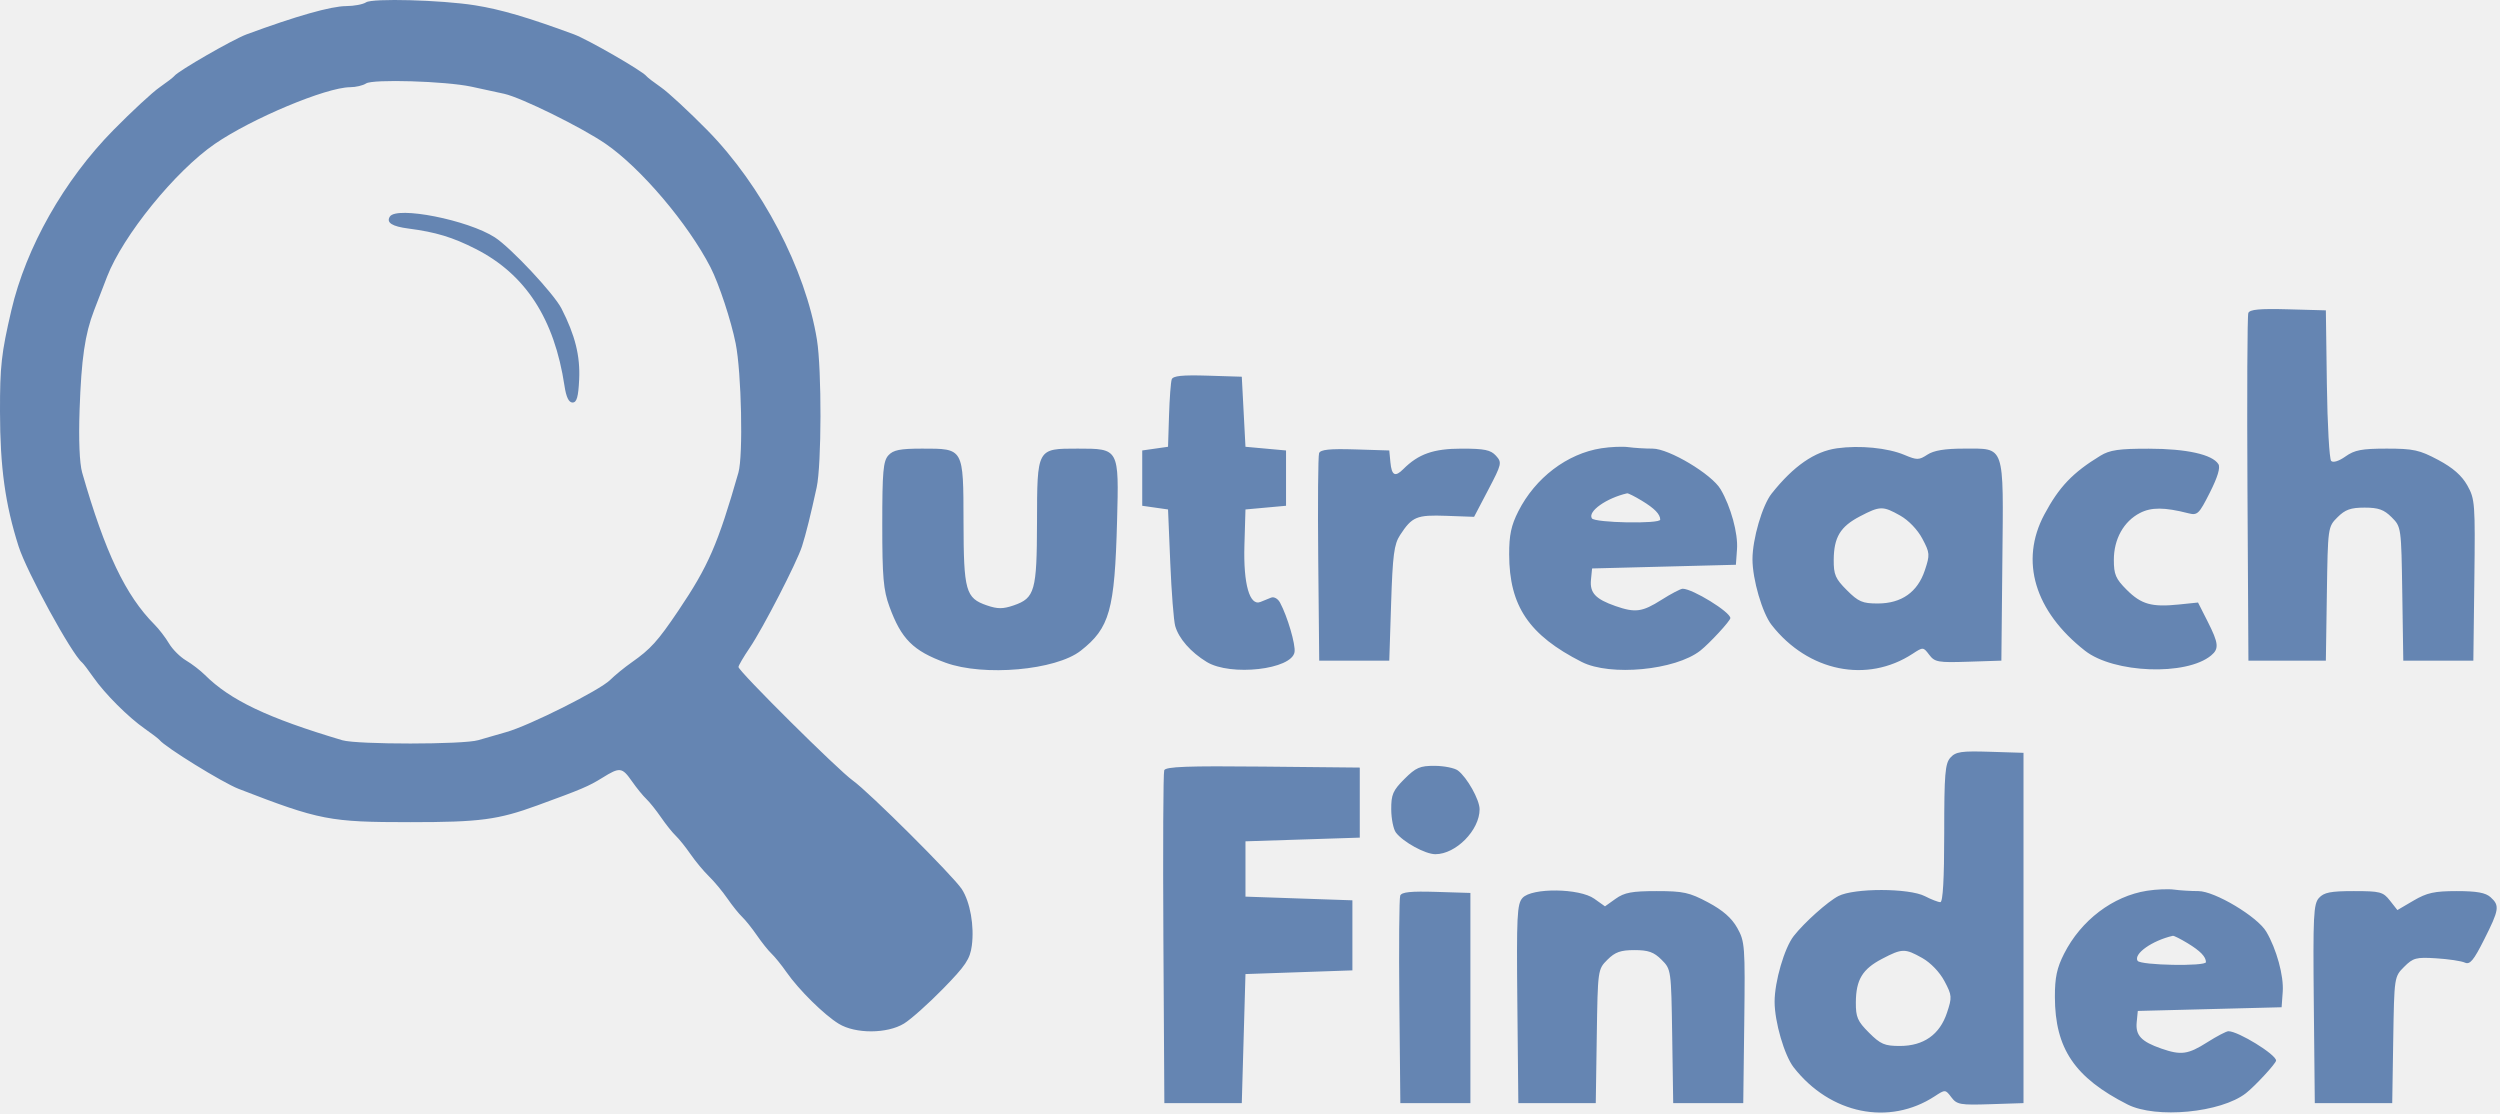
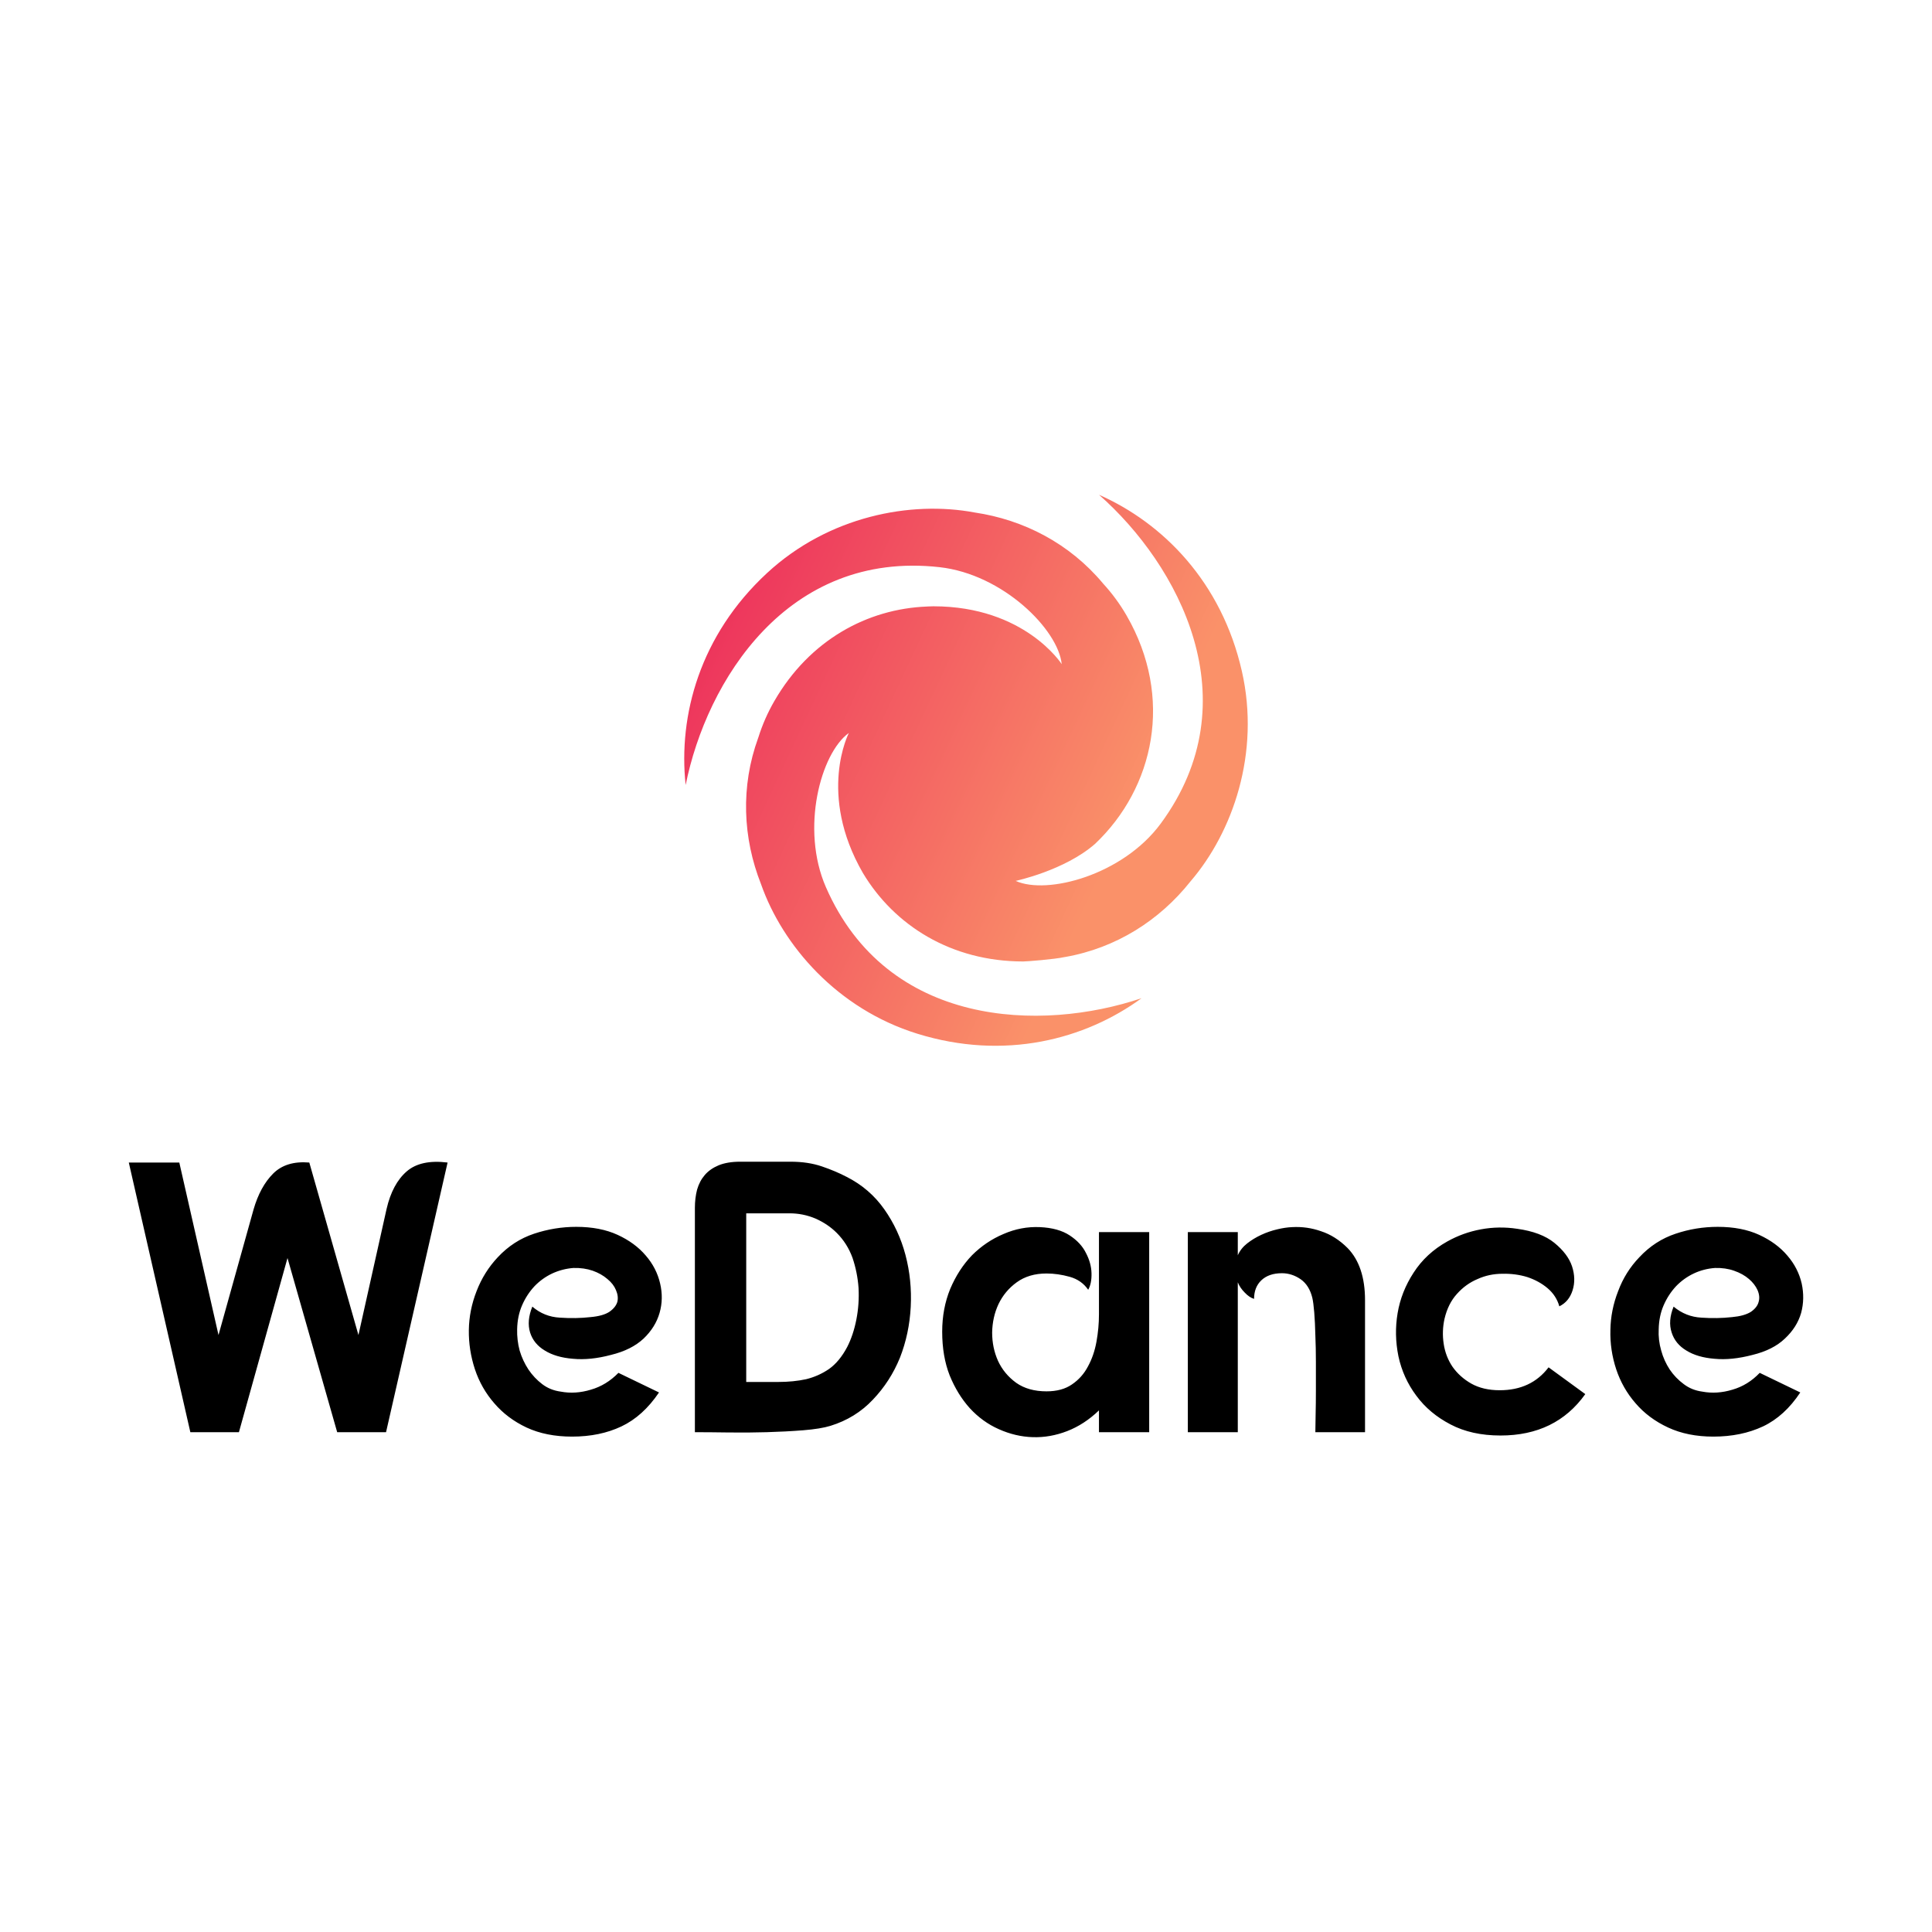
- <svg xmlns="http://www.w3.org/2000/svg" viewBox="0 0 339 151" fill="none">
-   <path fill-rule="evenodd" clip-rule="evenodd" d="M49.636 0.317C49.223 0.592 48.015 0.821 46.951 0.826C44.891 0.834 40.164 2.175 33.439 4.659C31.581 5.345 24.159 9.619 23.636 10.304C23.498 10.484 22.598 11.177 21.636 11.845C20.673 12.512 17.861 15.115 15.386 17.628C8.684 24.433 3.526 33.542 1.539 42.083C0.184 47.906 -0.01 49.634 0 55.833C0.013 63.379 0.701 68.364 2.52 74.083C3.615 77.526 9.71 88.68 11.127 89.833C11.296 89.971 11.983 90.871 12.653 91.833C14.214 94.074 17.395 97.255 19.636 98.816C20.598 99.486 21.498 100.177 21.636 100.349C22.411 101.324 30.198 106.133 32.351 106.967C43.365 111.231 44.683 111.486 55.636 111.486C65.089 111.486 67.508 111.167 72.886 109.205C78.908 107.009 79.836 106.614 81.695 105.458C84.054 103.991 84.355 104.029 85.703 105.958C86.327 106.852 87.197 107.921 87.636 108.333C88.074 108.746 88.974 109.871 89.636 110.833C90.297 111.796 91.197 112.921 91.636 113.333C92.074 113.746 92.976 114.871 93.64 115.833C94.304 116.796 95.427 118.146 96.136 118.833C96.845 119.521 97.968 120.871 98.631 121.833C99.295 122.796 100.197 123.921 100.636 124.333C101.074 124.746 101.974 125.871 102.636 126.833C103.297 127.796 104.197 128.921 104.636 129.333C105.074 129.746 105.982 130.871 106.653 131.833C108.319 134.224 111.762 137.62 113.746 138.83C116.001 140.204 120.296 140.189 122.577 138.798C123.508 138.231 125.894 136.104 127.881 134.071C130.947 130.935 131.537 130.051 131.779 128.23C132.134 125.565 131.552 122.292 130.414 120.556C129.237 118.76 117.807 107.376 115.636 105.836C113.659 104.435 100.135 91.004 100.138 90.445C100.139 90.246 100.827 89.071 101.667 87.833C103.449 85.205 108.059 76.26 108.751 74.083C109.287 72.4 109.937 69.789 110.741 66.083C111.41 63.003 111.435 50.159 110.78 46.083C109.243 36.514 103.295 25.152 95.886 17.628C93.411 15.115 90.598 12.512 89.636 11.845C88.673 11.177 87.773 10.484 87.636 10.304C87.112 9.619 79.691 5.345 77.832 4.659C71.621 2.364 67.876 1.266 64.386 0.715C59.818 -0.006 50.496 -0.258 49.636 0.317ZM63.886 11.745C65.261 12.034 67.286 12.474 68.386 12.722C70.718 13.248 78.889 17.279 82.117 19.496C86.881 22.766 93.291 30.313 96.346 36.249C97.487 38.465 99.146 43.488 99.76 46.583C100.545 50.546 100.784 61.803 100.13 64.083C97.341 73.815 96.05 76.78 91.972 82.825C89.188 86.952 88.228 88.014 85.636 89.833C84.673 90.509 83.363 91.579 82.724 92.212C81.306 93.615 71.737 98.413 68.636 99.275C67.398 99.619 65.695 100.111 64.85 100.367C62.873 100.967 48.433 100.975 46.421 100.377C36.311 97.37 31.229 94.954 27.774 91.513C27.163 90.904 26.012 90.021 25.217 89.552C24.422 89.082 23.387 88.047 22.917 87.252C22.448 86.457 21.565 85.306 20.956 84.695C17.028 80.751 14.241 74.899 11.141 64.083C10.782 62.83 10.652 59.657 10.792 55.583C11.031 48.647 11.52 45.291 12.759 42.083C13.183 40.983 13.97 38.943 14.507 37.548C16.662 31.953 23.773 23.189 29.154 19.497C34.158 16.063 44.235 11.843 47.474 11.826C48.25 11.821 49.223 11.592 49.636 11.317C50.547 10.708 60.354 11.002 63.886 11.745ZM52.859 29.377C52.356 30.19 53.156 30.701 55.386 30.991C59.097 31.475 61.372 32.164 64.499 33.753C71.263 37.191 75.178 43.229 76.547 52.333C76.775 53.85 77.13 54.583 77.636 54.583C78.206 54.583 78.421 53.838 78.534 51.469C78.687 48.268 77.991 45.469 76.138 41.838C75.115 39.833 69.284 33.603 67.111 32.193C63.465 29.827 53.765 27.911 52.859 29.377ZM304.872 42.441C304.736 42.794 304.684 53.546 304.755 66.333L304.886 89.583H310.136H315.386L315.522 80.515C315.657 71.485 315.663 71.442 316.965 70.14C318.006 69.1 318.754 68.833 320.636 68.833C322.518 68.833 323.266 69.1 324.307 70.14C325.608 71.442 325.614 71.485 325.75 80.515L325.886 89.583H330.636H335.386L335.521 78.669C335.649 68.262 335.605 67.665 334.57 65.823C333.814 64.478 332.614 63.428 330.615 62.363C328.085 61.014 327.26 60.833 323.643 60.833C320.262 60.833 319.278 61.02 318.049 61.895C317.165 62.525 316.376 62.773 316.108 62.506C315.86 62.258 315.596 57.561 315.522 52.069L315.386 42.083L310.252 41.941C306.425 41.834 305.055 41.962 304.872 42.441ZM158.887 51.439C158.759 51.794 158.594 53.996 158.52 56.333L158.386 60.583L156.636 60.833L154.886 61.083V64.833V68.583L156.636 68.833L158.386 69.083L158.689 76.333C158.855 80.321 159.156 84.168 159.357 84.882C159.837 86.584 161.463 88.439 163.636 89.763C166.867 91.732 175.178 90.791 175.541 88.415C175.696 87.402 174.582 83.602 173.583 81.735C173.281 81.171 172.758 80.878 172.347 81.044C171.956 81.203 171.313 81.464 170.92 81.624C169.448 82.221 168.589 79.192 168.743 73.948L168.886 69.083L171.636 68.833L174.386 68.583V64.833V61.083L171.636 60.833L168.886 60.583L168.636 55.833L168.386 51.083L163.752 50.939C160.321 50.833 159.059 50.963 158.887 51.439ZM217.136 60.786C212.5 61.513 208.188 64.789 205.886 69.333C204.914 71.251 204.637 72.555 204.643 75.192C204.659 82.18 207.328 86.129 214.491 89.765C218.351 91.724 227.164 90.885 230.55 88.237C231.792 87.265 234.636 84.187 234.636 83.813C234.636 82.989 229.511 79.833 228.173 79.833C227.897 79.833 226.606 80.508 225.305 81.333C222.691 82.991 221.75 83.119 219.069 82.185C216.354 81.239 215.563 80.394 215.735 78.626L215.886 77.083L225.636 76.833L235.386 76.583L235.538 74.481C235.695 72.329 234.697 68.688 233.306 66.333C232.101 64.293 226.311 60.833 224.101 60.833C223.089 60.833 221.614 60.743 220.823 60.633C220.033 60.523 218.373 60.591 217.136 60.786ZM249.093 60.789C246.052 61.216 243.201 63.192 240.232 66.932C238.97 68.521 237.636 73.096 237.636 75.833C237.636 78.565 238.964 83.126 240.232 84.747C245.179 91.073 253.17 92.702 259.36 88.646C260.772 87.721 260.798 87.723 261.605 88.793C262.353 89.784 262.802 89.863 266.904 89.729L271.386 89.583L271.519 76.132C271.678 60.071 271.939 60.833 266.291 60.833C263.716 60.833 262.223 61.081 261.351 61.652C260.209 62.4 259.943 62.403 258.244 61.687C255.977 60.731 252.17 60.357 249.093 60.789ZM120.463 61.748C119.762 62.523 119.636 63.952 119.636 71.13C119.636 78.268 119.788 80.014 120.607 82.254C122.215 86.654 123.815 88.254 128.215 89.862C133.39 91.754 143.167 90.887 146.548 88.237C150.48 85.154 151.154 82.749 151.474 70.65C151.736 60.788 151.76 60.833 146.136 60.833C140.585 60.833 140.64 60.734 140.618 70.873C140.598 80.133 140.325 81.103 137.459 82.089C135.998 82.591 135.274 82.591 133.813 82.089C130.942 81.102 130.673 80.141 130.653 70.786C130.632 60.712 130.7 60.833 125.049 60.833C122.043 60.833 121.125 61.016 120.463 61.748ZM178.869 61.446C178.732 61.805 178.679 68.282 178.752 75.84L178.886 89.583H183.636H188.386L188.636 81.808C188.847 75.253 189.037 73.802 189.848 72.558C191.482 70.054 192.093 69.8 196.136 69.947L199.886 70.083L201.805 66.421C203.643 62.912 203.687 62.718 202.852 61.796C202.137 61.006 201.298 60.834 198.183 60.835C194.383 60.837 192.342 61.556 190.278 63.62C189.176 64.722 188.713 64.479 188.542 62.708L188.386 61.083L183.752 60.939C180.302 60.832 179.055 60.962 178.869 61.446ZM284.81 61.798C281.052 64.089 279.204 66.028 277.208 69.773C273.855 76.064 275.891 82.881 282.724 88.237C286.63 91.299 296.468 91.67 299.828 88.881C300.928 87.968 300.85 87.223 299.344 84.251L298.052 81.702L295.457 81.97C291.767 82.351 290.355 81.952 288.376 79.973C286.887 78.485 286.636 77.897 286.638 75.908C286.64 73.09 287.972 70.702 290.178 69.561C291.722 68.763 293.501 68.772 296.727 69.595C297.978 69.914 298.177 69.724 299.661 66.784C300.72 64.685 301.105 63.397 300.813 62.933C299.987 61.624 296.49 60.848 291.386 60.843C287.327 60.838 286.089 61.018 284.81 61.798ZM222.636 67.898C224.357 68.942 225.113 69.718 225.128 70.458C225.141 71.068 216.237 70.902 215.856 70.285C215.277 69.349 217.819 67.546 220.636 66.895C220.773 66.863 221.673 67.314 222.636 67.898ZM257.663 69.909C258.796 70.546 260.021 71.822 260.666 73.037C261.695 74.977 261.714 75.215 261.008 77.337C260.022 80.299 257.84 81.833 254.612 81.833C252.55 81.833 251.997 81.595 250.436 80.033C248.876 78.474 248.638 77.923 248.653 75.908C248.677 72.849 249.541 71.413 252.198 70.023C254.932 68.593 255.307 68.585 257.663 69.909ZM264.479 102.73C263.751 103.534 263.636 104.942 263.636 112.998C263.636 119.182 263.459 122.333 263.111 122.333C262.822 122.333 261.882 121.969 261.021 121.524C258.879 120.416 251.415 120.405 249.285 121.506C247.838 122.254 244.665 125.093 243.232 126.921C241.965 128.537 240.636 133.101 240.636 135.833C240.636 138.565 241.964 143.126 243.232 144.747C248.179 151.073 256.17 152.702 262.36 148.646C263.772 147.721 263.798 147.723 264.605 148.793C265.353 149.784 265.802 149.863 269.904 149.729L274.386 149.583V125.833V102.083L269.854 101.941C265.956 101.818 265.205 101.928 264.479 102.73ZM157.868 104.45C157.734 104.798 157.684 115.096 157.755 127.333L157.886 149.583H163.136H168.386L168.636 140.833L168.886 132.083L176.136 131.833L183.386 131.583V126.833V122.083L176.136 121.833L168.886 121.583V117.833V114.083L176.636 113.833L184.386 113.583V108.833V104.083L171.248 103.95C161.009 103.846 158.057 103.956 157.868 104.45ZM190.436 105.633C188.877 107.192 188.638 107.745 188.652 109.758C188.66 111.037 188.946 112.449 189.285 112.895C190.265 114.182 193.269 115.83 194.636 115.83C197.425 115.83 200.638 112.564 200.634 109.733C200.632 108.449 198.944 105.432 197.697 104.483C197.251 104.143 195.839 103.858 194.561 103.849C192.548 103.835 191.994 104.075 190.436 105.633ZM291.136 120.786C286.5 121.513 282.188 124.789 279.886 129.333C278.914 131.251 278.637 132.555 278.643 135.192C278.659 142.18 281.328 146.129 288.491 149.765C292.351 151.724 301.164 150.885 304.55 148.237C305.792 147.265 308.636 144.187 308.636 143.813C308.636 142.989 303.511 139.833 302.173 139.833C301.897 139.833 300.606 140.508 299.305 141.333C296.691 142.991 295.75 143.119 293.069 142.185C290.354 141.239 289.563 140.394 289.735 138.626L289.886 137.083L299.636 136.833L309.386 136.583L309.538 134.481C309.695 132.329 308.697 128.688 307.306 126.333C306.101 124.293 300.311 120.833 298.101 120.833C297.089 120.833 295.614 120.743 294.823 120.633C294.033 120.523 292.373 120.591 291.136 120.786ZM189.869 121.446C189.732 121.805 189.679 128.282 189.752 135.84L189.886 149.583H194.636H199.386V135.333V121.083L194.752 120.939C191.302 120.832 190.055 120.962 189.869 121.446ZM206.455 121.757C205.71 122.58 205.634 124.145 205.752 136.132L205.886 149.583H211.136H216.386L216.522 140.515C216.657 131.485 216.663 131.442 217.965 130.14C219.006 129.1 219.754 128.833 221.636 128.833C223.518 128.833 224.266 129.1 225.307 130.14C226.608 131.442 226.614 131.485 226.75 140.515L226.886 149.583H231.636H236.386L236.521 138.669C236.649 128.262 236.605 127.665 235.57 125.823C234.814 124.478 233.614 123.428 231.615 122.363C229.085 121.014 228.26 120.833 224.643 120.833C221.297 120.833 220.272 121.024 219.088 121.867L217.636 122.901L216.184 121.867C214.172 120.435 207.718 120.361 206.455 121.757ZM314.455 121.757C313.71 122.58 313.634 124.145 313.752 136.132L313.886 149.583H319.136H324.386L324.522 141.015C324.659 132.461 324.661 132.444 326.003 131.102C327.223 129.882 327.628 129.775 330.367 129.948C332.027 130.053 333.767 130.314 334.233 130.529C334.921 130.845 335.415 130.254 336.858 127.389C338.896 123.342 338.978 122.798 337.721 121.661C337.046 121.049 335.851 120.833 333.14 120.833C330.104 120.833 329.096 121.054 327.28 122.119L325.086 123.405L324.075 122.119C323.143 120.935 322.755 120.833 319.177 120.833C316.033 120.833 315.131 121.01 314.455 121.757ZM296.636 127.898C298.357 128.942 299.113 129.718 299.128 130.458C299.141 131.068 290.237 130.902 289.856 130.285C289.277 129.349 291.819 127.546 294.636 126.895C294.773 126.863 295.673 127.314 296.636 127.898ZM260.663 129.909C261.796 130.546 263.021 131.822 263.666 133.037C264.695 134.977 264.714 135.215 264.008 137.337C263.022 140.299 260.84 141.833 257.612 141.833C255.55 141.833 254.997 141.595 253.436 140.033C251.876 138.474 251.638 137.923 251.653 135.908C251.677 132.849 252.541 131.413 255.198 130.023C257.932 128.593 258.307 128.585 260.663 129.909Z" fill="#6585B2" />
+ <svg xmlns="http://www.w3.org/2000/svg" width="300" height="300" viewBox="0 0 300 300" fill="none">
+   <path d="M300 0H0V300H300V0Z" fill="white" />
+   <path d="M29.557 222.39L20 180.518H27.843L33.929 207.304L39.372 187.804C40.058 185.432 41.072 183.575 42.415 182.232C43.758 180.889 45.629 180.318 48.029 180.518L55.658 207.304L60.029 187.718C60.629 185.118 61.672 183.175 63.158 181.889C64.615 180.632 66.73 180.175 69.501 180.518L59.944 222.39H52.358L44.643 195.347L37.1 222.39H29.557ZM94.873 210.39C92.73 210.962 90.759 211.162 88.959 210.99C87.187 210.847 85.73 210.419 84.587 209.704C83.444 209.019 82.687 208.09 82.316 206.919C81.944 205.719 82.058 204.376 82.659 202.89C83.887 203.947 85.316 204.519 86.944 204.604C88.602 204.719 90.187 204.69 91.701 204.519C92.987 204.404 93.959 204.133 94.616 203.704C95.273 203.247 95.687 202.733 95.859 202.161C96.002 201.59 95.93 200.976 95.644 200.318C95.387 199.69 94.944 199.118 94.316 198.604C93.687 198.061 92.93 197.633 92.044 197.318C91.13 197.004 90.13 196.861 89.044 196.89C87.901 196.976 86.801 197.261 85.744 197.747C84.716 198.233 83.801 198.89 83.001 199.718C82.201 200.576 81.558 201.561 81.073 202.676C80.587 203.79 80.33 205.033 80.301 206.404C80.273 207.519 80.401 208.619 80.687 209.704C81.001 210.762 81.458 211.747 82.058 212.662C82.659 213.547 83.373 214.304 84.201 214.933C85.03 215.562 85.987 215.947 87.073 216.09C88.587 216.376 90.144 216.276 91.744 215.79C93.344 215.333 94.773 214.462 96.03 213.176L102.33 216.219C100.673 218.676 98.73 220.433 96.502 221.49C94.273 222.547 91.716 223.076 88.83 223.076C86.144 223.076 83.787 222.605 81.758 221.662C79.758 220.719 78.087 219.462 76.744 217.89C75.401 216.347 74.401 214.59 73.744 212.619C73.087 210.619 72.773 208.59 72.801 206.533C72.83 204.476 73.23 202.461 74.001 200.49C74.773 198.49 75.873 196.733 77.301 195.218C78.901 193.504 80.773 192.29 82.916 191.575C85.058 190.861 87.244 190.504 89.473 190.504C91.959 190.504 94.102 190.918 95.902 191.747C97.702 192.575 99.159 193.647 100.273 194.961C101.387 196.247 102.13 197.69 102.502 199.29C102.873 200.861 102.845 202.39 102.416 203.876C101.987 205.361 101.159 206.69 99.93 207.861C98.673 209.033 96.987 209.876 94.873 210.39ZM114.931 180.389H122.774C124.574 180.389 126.188 180.632 127.617 181.118C129.045 181.604 130.331 182.147 131.474 182.747C133.845 183.947 135.788 185.618 137.302 187.761C138.817 189.904 139.917 192.275 140.603 194.875C141.288 197.476 141.56 200.161 141.417 202.933C141.274 205.704 140.717 208.333 139.745 210.819C138.745 213.276 137.345 215.447 135.545 217.333C133.745 219.247 131.545 220.605 128.945 221.405C127.917 221.719 126.517 221.947 124.745 222.09C122.945 222.233 121.045 222.333 119.045 222.39C117.045 222.447 115.059 222.462 113.088 222.433C111.116 222.405 109.388 222.39 107.902 222.39V187.547C107.902 186.547 108.016 185.604 108.245 184.718C108.502 183.832 108.902 183.075 109.445 182.447C109.988 181.818 110.702 181.318 111.588 180.947C112.502 180.575 113.616 180.389 114.931 180.389ZM115.873 188.404V214.59C117.645 214.59 119.302 214.59 120.845 214.59C122.416 214.59 123.859 214.447 125.174 214.162C126.459 213.847 127.645 213.319 128.731 212.576C129.817 211.804 130.759 210.662 131.56 209.147C132.188 207.919 132.66 206.504 132.974 204.904C133.288 203.304 133.402 201.676 133.317 200.018C133.202 198.39 132.888 196.818 132.374 195.304C131.831 193.818 131.017 192.533 129.931 191.447C129.017 190.533 127.917 189.79 126.631 189.218C125.345 188.675 124.002 188.404 122.602 188.404H115.873ZM170.646 222.39V219.005C169.132 220.462 167.489 221.533 165.717 222.219C163.946 222.905 162.16 223.219 160.36 223.162C158.56 223.105 156.803 222.69 155.089 221.919C153.403 221.176 151.903 220.09 150.588 218.662C149.303 217.233 148.26 215.533 147.46 213.562C146.688 211.59 146.303 209.333 146.303 206.79C146.303 204.39 146.717 202.176 147.546 200.147C148.403 198.118 149.531 196.376 150.931 194.918C152.36 193.49 153.989 192.39 155.817 191.618C157.646 190.818 159.532 190.461 161.474 190.547C163.389 190.633 164.932 191.061 166.103 191.833C167.275 192.604 168.117 193.518 168.632 194.575C169.175 195.604 169.46 196.647 169.489 197.704C169.517 198.761 169.346 199.618 168.975 200.276C168.289 199.276 167.332 198.604 166.103 198.261C164.875 197.918 163.674 197.747 162.503 197.747C160.674 197.747 159.132 198.204 157.874 199.118C156.646 200.004 155.703 201.133 155.046 202.504C154.417 203.847 154.089 205.319 154.06 206.919C154.06 208.49 154.36 209.947 154.96 211.29C155.589 212.662 156.531 213.804 157.789 214.719C159.046 215.604 160.617 216.047 162.503 216.047C164.103 216.047 165.417 215.69 166.446 214.976C167.503 214.262 168.332 213.333 168.932 212.19C169.56 211.047 170.003 209.762 170.26 208.333C170.517 206.904 170.646 205.49 170.646 204.09V194.618V191.318H178.446V222.39H170.646ZM192.204 191.318V194.918C192.518 194.204 193.004 193.59 193.661 193.075C194.318 192.561 195.047 192.118 195.847 191.747C196.647 191.375 197.475 191.09 198.332 190.89C199.161 190.69 199.932 190.575 200.647 190.547C202.19 190.461 203.69 190.675 205.147 191.19C206.633 191.675 208.004 192.547 209.261 193.804C211.061 195.661 211.961 198.361 211.961 201.904V222.39H204.247C204.247 221.733 204.261 220.819 204.29 219.647C204.318 218.476 204.332 217.205 204.332 215.833C204.332 214.462 204.332 213.033 204.332 211.547C204.332 210.062 204.304 208.661 204.247 207.347C204.218 206.033 204.161 204.847 204.075 203.79C203.99 202.761 203.89 202.004 203.775 201.518C203.461 200.233 202.861 199.276 201.975 198.647C201.061 198.018 200.09 197.704 199.061 197.704C197.689 197.704 196.618 198.076 195.847 198.818C195.104 199.533 194.732 200.49 194.732 201.69C194.247 201.547 193.761 201.218 193.275 200.704C192.789 200.218 192.432 199.69 192.204 199.118V200.747V222.39H184.446V191.318H192.204ZM242.133 202.847C241.819 201.733 241.205 200.79 240.29 200.018C239.405 199.276 238.362 198.704 237.162 198.304C235.962 197.933 234.676 197.761 233.305 197.79C231.933 197.79 230.647 198.061 229.447 198.604C228.219 199.118 227.147 199.89 226.233 200.918C225.319 201.918 224.676 203.204 224.304 204.776C224.019 206.061 223.976 207.361 224.176 208.676C224.376 209.99 224.833 211.176 225.547 212.233C226.29 213.29 227.262 214.162 228.462 214.847C229.69 215.533 231.162 215.876 232.876 215.876C236.133 215.876 238.662 214.69 240.462 212.319L246.162 216.476C243.105 220.762 238.719 222.905 233.005 222.905C230.004 222.905 227.419 222.333 225.247 221.19C223.047 220.047 221.276 218.562 219.933 216.733C218.561 214.904 217.633 212.862 217.147 210.604C216.69 208.347 216.647 206.119 217.018 203.919C217.39 201.69 218.218 199.59 219.504 197.618C220.79 195.618 222.533 194.004 224.733 192.775C226.362 191.861 228.104 191.233 229.962 190.89C231.819 190.547 233.69 190.518 235.576 190.804C238.062 191.147 239.99 191.875 241.362 192.99C242.762 194.133 243.676 195.347 244.105 196.633C244.533 197.947 244.562 199.19 244.19 200.361C243.819 201.533 243.133 202.361 242.133 202.847ZM272.134 210.39C269.962 210.962 267.991 211.162 266.219 210.99C264.448 210.847 262.991 210.419 261.848 209.704C260.705 209.019 259.948 208.09 259.577 206.919C259.176 205.719 259.276 204.376 259.877 202.89C261.134 203.947 262.577 204.519 264.205 204.604C265.834 204.719 267.42 204.69 268.962 204.519C270.22 204.404 271.191 204.133 271.877 203.704C272.534 203.247 272.934 202.733 273.077 202.161C273.248 201.59 273.191 200.976 272.905 200.318C272.62 199.69 272.177 199.118 271.577 198.604C270.948 198.061 270.177 197.633 269.262 197.318C268.377 197.004 267.391 196.861 266.305 196.89C265.134 196.976 264.034 197.261 263.005 197.747C261.977 198.233 261.062 198.89 260.262 199.718C259.462 200.576 258.819 201.561 258.334 202.676C257.848 203.79 257.591 205.033 257.562 206.404C257.505 207.519 257.634 208.619 257.948 209.704C258.234 210.762 258.676 211.747 259.276 212.662C259.877 213.547 260.605 214.304 261.462 214.933C262.291 215.562 263.248 215.947 264.334 216.09C265.848 216.376 267.405 216.276 269.005 215.79C270.605 215.333 272.02 214.462 273.248 213.176L279.548 216.219C277.92 218.676 275.991 220.433 273.763 221.49C271.505 222.547 268.934 223.076 266.048 223.076C263.391 223.076 261.048 222.605 259.019 221.662C256.991 220.719 255.305 219.462 253.962 217.89C252.619 216.347 251.619 214.59 250.962 212.619C250.305 210.619 250.005 208.59 250.062 206.533C250.091 204.476 250.491 202.461 251.262 200.49C252.005 198.49 253.105 196.733 254.562 195.218C256.162 193.504 258.034 192.29 260.177 191.575C262.291 190.861 264.477 190.504 266.734 190.504C269.22 190.504 271.362 190.918 273.163 191.747C274.963 192.575 276.42 193.647 277.534 194.961C278.648 196.247 279.391 197.69 279.763 199.29C280.106 200.861 280.077 202.39 279.677 203.876C279.248 205.361 278.405 206.69 277.148 207.861C275.92 209.033 274.248 209.876 272.134 210.39Z" fill="black" />
+   <path d="M192.839 104.233C189.702 90.382 180.581 81.216 170.658 76.832C182.997 87.702 194.363 108.739 180.222 127.905C174.356 135.86 162.625 139.004 157.711 136.786C157.711 136.786 165.309 135.172 170.034 131.04C179.224 122.341 182.295 108.327 174.939 95.587C173.911 93.804 172.689 92.139 171.296 90.623C171.277 90.6 171.26 90.578 171.241 90.556C166.071 84.389 158.972 80.709 151.344 79.579C141.44 77.718 128.67 80.138 119.106 88.982C108.679 98.627 105.302 111.108 106.468 121.896C109.711 105.774 122.247 85.413 145.916 88.073C155.739 89.179 164.325 97.765 164.863 103.131C164.863 103.131 159.137 94.145 144.935 94.145C144.675 94.15 144.125 94.171 144.109 94.171L143.928 94.182C134.694 94.543 125.717 99.373 120.241 108.859C119.21 110.641 118.379 112.532 117.762 114.496L117.732 114.576C114.977 122.137 115.339 130.126 118.174 137.296C121.515 146.804 129.997 156.655 142.437 160.513C156.003 164.721 168.501 161.403 177.26 155.002C161.675 160.251 137.775 159.577 128.243 137.75C124.288 128.69 127.431 116.961 131.81 113.812C131.81 113.812 126.89 123.263 133.993 135.562C138.856 143.683 147.684 149.297 158.895 149.297C159.435 149.297 163.765 148.959 165.325 148.61L165.412 148.598C173.336 147.203 180.073 142.895 184.865 136.855C191.43 129.21 195.719 116.937 192.839 104.233V104.233Z" fill="url(#paint0_linear)" />
+   <defs>
+     <linearGradient id="paint0_linear" x1="100.546" y1="80.061" x2="179.851" y2="117.041" gradientUnits="userSpaceOnUse">
+       <stop stop-color="#EA1F59" />
+       <stop offset="1" stop-color="#FA9169" />
+     </linearGradient>
+   </defs>
</svg>
